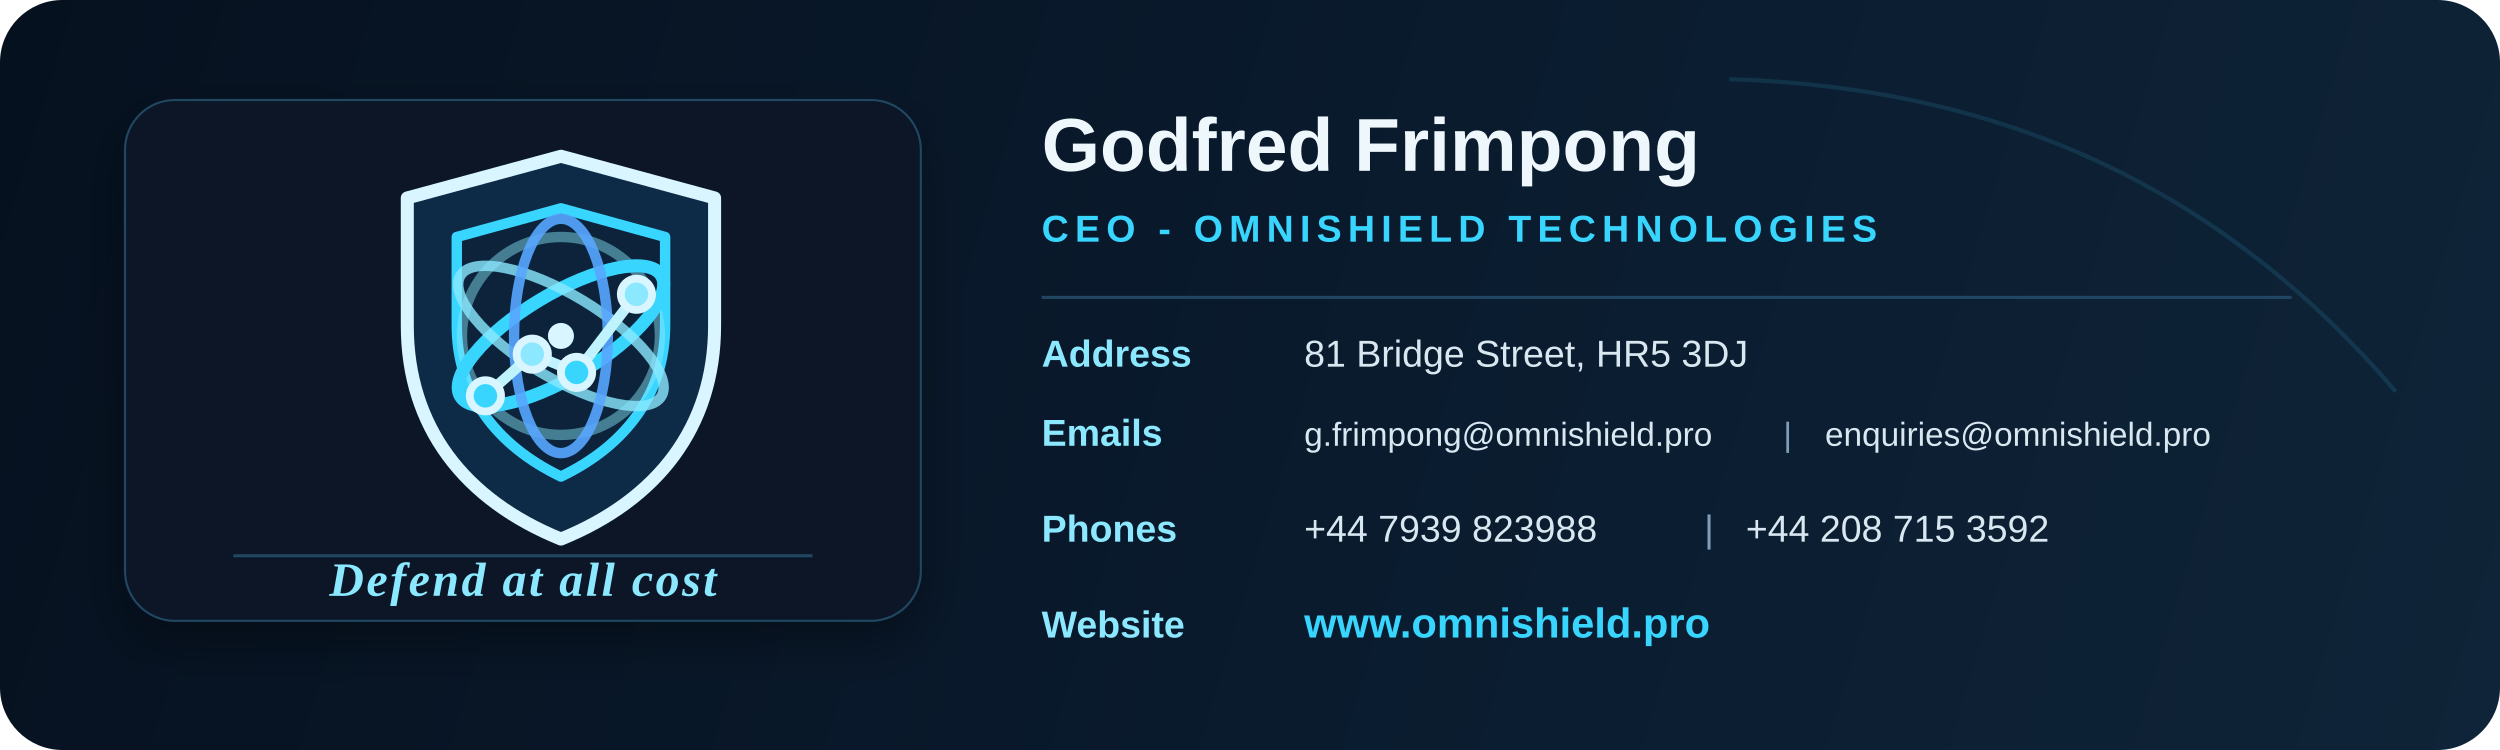
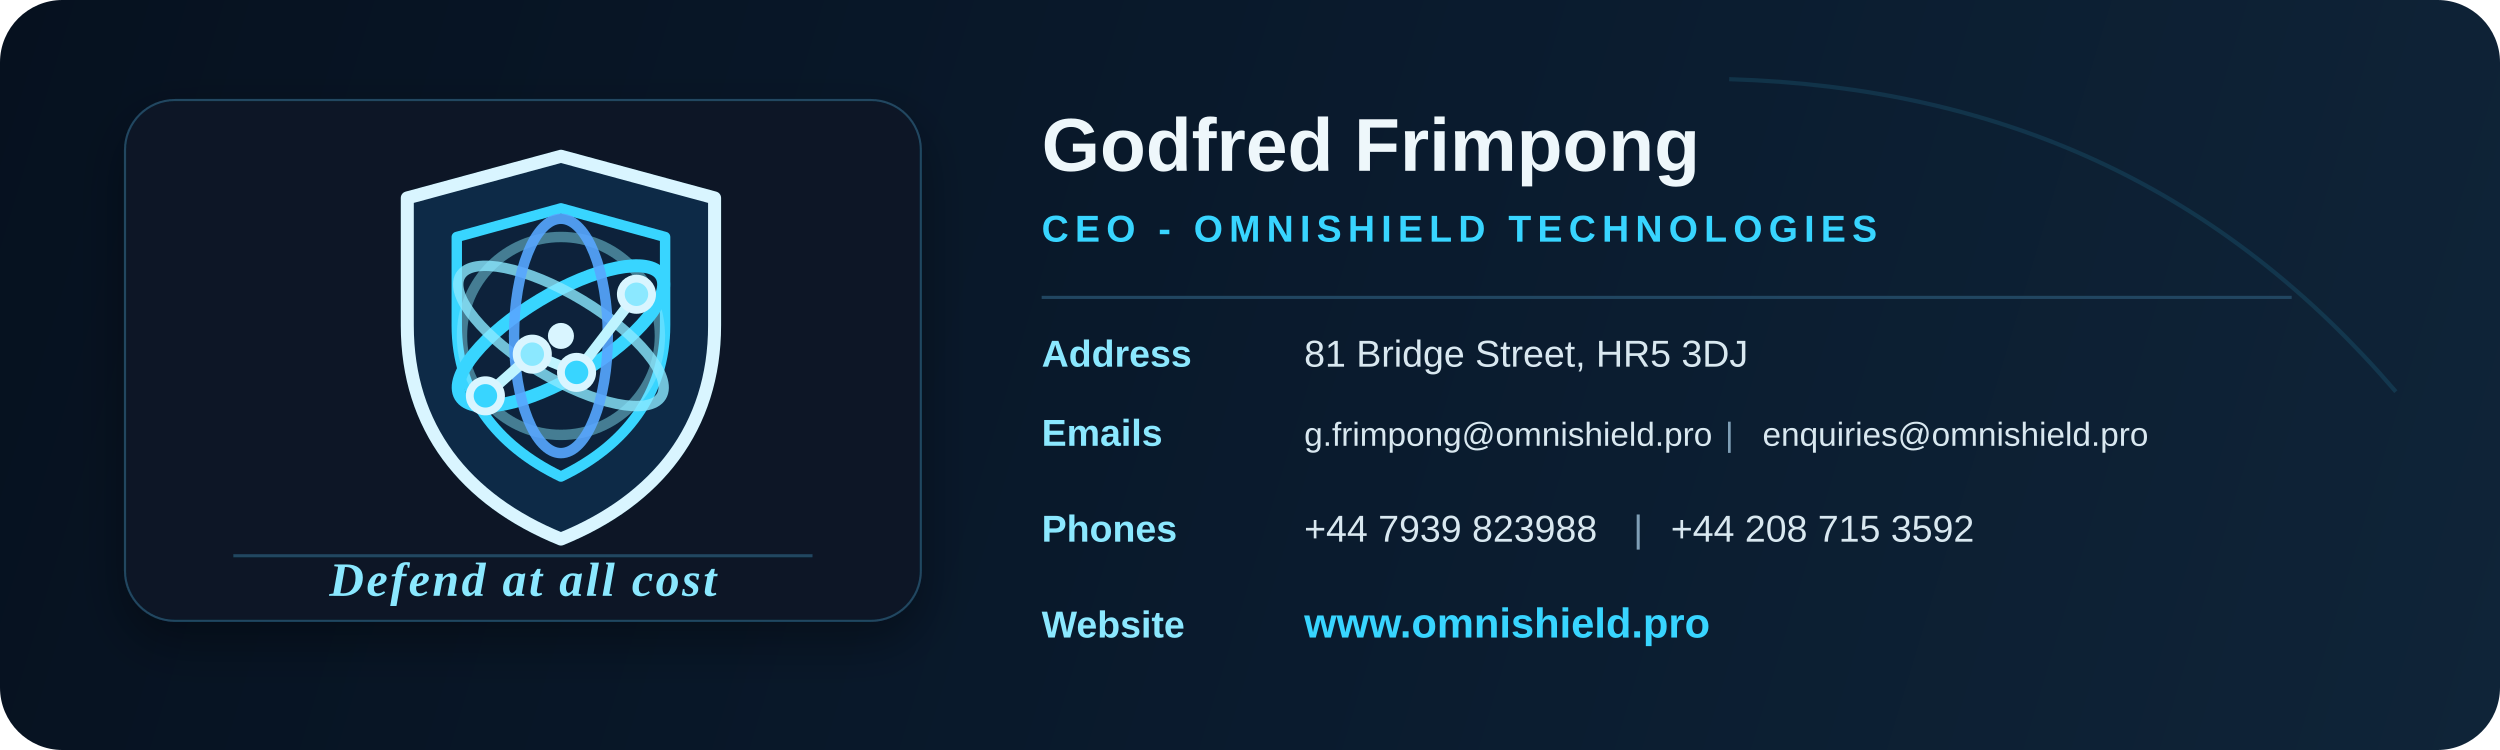
<svg xmlns="http://www.w3.org/2000/svg" width="1200" height="360" viewBox="0 0 1200 360" role="img" aria-labelledby="title desc">
  <defs>
    <linearGradient id="bannerBg" x1="0" y1="0" x2="1200" y2="360" gradientUnits="userSpaceOnUse">
      <stop offset="0" stop-color="#06111f" />
      <stop offset="0.55" stop-color="#0a1b2e" />
      <stop offset="1" stop-color="#0f2438" />
    </linearGradient>
    <linearGradient id="lineGlow" x1="70" y1="0" x2="1130" y2="0" gradientUnits="userSpaceOnUse">
      <stop offset="0" stop-color="#38d5ff" stop-opacity="0" />
      <stop offset="0.45" stop-color="#38d5ff" />
      <stop offset="1" stop-color="#8be8ff" stop-opacity="0" />
    </linearGradient>
    <filter id="softShadow" x="-20%" y="-20%" width="140%" height="140%">
      <feDropShadow dx="0" dy="10" stdDeviation="12" flood-color="#000000" flood-opacity="0.35" />
    </filter>
  </defs>
  <rect width="1200" height="360" rx="30" fill="url(#bannerBg)" />
  <path d="M830 38C962 42 1067 91 1150 188" fill="none" stroke="#38d5ff" stroke-width="2" opacity="0.12" />
  <g transform="translate(60 48)" filter="url(#softShadow)">
    <rect x="0" y="0" width="382" height="250" rx="24" fill="#071827" stroke="#214661" />
    <g transform="translate(118 22) scale(1.25)">
      <path d="M73 4 132 20v49c0 39-22 67-59 82-37-15-59-43-59-82V20L73 4Z" fill="#0b2946" stroke="#d9f5ff" stroke-width="5" stroke-linejoin="round" />
      <path d="M73 24 113 35v34c0 26-15 46-40 58-25-12-40-32-40-58V35L73 24Z" fill="#09243a" stroke="#38d5ff" stroke-width="4" stroke-linejoin="round" />
      <circle cx="73" cy="73" r="38" fill="none" stroke="#8be8ff" stroke-width="4" opacity="0.45" />
      <ellipse cx="73" cy="73" rx="45" ry="16" fill="none" stroke="#38d5ff" stroke-width="5" transform="rotate(-31 73 73)" />
      <ellipse cx="73" cy="73" rx="45" ry="16" fill="none" stroke="#8be8ff" stroke-width="4" transform="rotate(31 73 73)" opacity="0.8" />
      <ellipse cx="73" cy="73" rx="18" ry="45" fill="none" stroke="#58a6ff" stroke-width="4" opacity="0.9" />
      <path d="M44 96 62 80 79 87 102 57" fill="none" stroke="#bff4ff" stroke-width="4" stroke-linecap="round" stroke-linejoin="round" />
      <circle cx="44" cy="96" r="6" fill="#38d5ff" stroke="#d9f5ff" stroke-width="3" />
      <circle cx="62" cy="80" r="6" fill="#8be8ff" stroke="#d9f5ff" stroke-width="3" />
      <circle cx="79" cy="87" r="6" fill="#38d5ff" stroke="#d9f5ff" stroke-width="3" />
      <circle cx="102" cy="57" r="6" fill="#8be8ff" stroke="#d9f5ff" stroke-width="3" />
      <circle cx="73" cy="73" r="5" fill="#d9f5ff" />
    </g>
    <rect x="52" y="218" width="278" height="1.5" fill="#214661" />
    <text x="191" y="238" text-anchor="middle" font-family="Georgia, 'Times New Roman', serif" font-size="23" font-style="italic" font-weight="700" letter-spacing="1.2" fill="#8be8ff">Defend at all cost</text>
  </g>
  <g transform="translate(500 48)">
    <text x="0" y="34" font-family="Arial, Helvetica, sans-serif" font-size="36" font-weight="800" fill="#eef7fb">Godfred Frimpong</text>
    <text x="0" y="68" font-family="Arial, Helvetica, sans-serif" font-size="18" font-weight="700" letter-spacing="3" fill="#38d5ff">CEO - OMNISHIELD TECHNOLOGIES</text>
    <rect x="0" y="94" width="600" height="1.5" fill="#214661" />
    <text x="0" y="128" font-family="Arial, Helvetica, sans-serif" font-size="18" font-weight="700" fill="#8be8ff">Address</text>
    <text x="126" y="128" font-family="Arial, Helvetica, sans-serif" font-size="18" fill="#d9e8f0">81 Bridge Street, HR5 3DJ</text>
    <text x="0" y="166" font-family="Arial, Helvetica, sans-serif" font-size="18" font-weight="700" fill="#8be8ff">Emails</text>
    <text x="126" y="166" font-family="Arial, Helvetica, sans-serif" font-size="16" fill="#d9e8f0">g.frimpong@omnishield.pro</text>
-     <text x="356" y="166" font-family="Arial, Helvetica, sans-serif" font-size="16" fill="#7f9fb6">|</text>
-     <text x="376" y="166" font-family="Arial, Helvetica, sans-serif" font-size="16" fill="#d9e8f0">enquiries@omnishield.pro</text>
+     <text x="328" y="166" font-family="Arial, Helvetica, sans-serif" font-size="16" fill="#7f9fb6">|</text>
+     <text x="346" y="166" font-family="Arial, Helvetica, sans-serif" font-size="16" fill="#d9e8f0">enquiries@omnishield.pro</text>
    <text x="0" y="212" font-family="Arial, Helvetica, sans-serif" font-size="18" font-weight="700" fill="#8be8ff">Phones</text>
    <text x="126" y="212" font-family="Arial, Helvetica, sans-serif" font-size="18" fill="#d9e8f0">+44 7939 823988</text>
-     <text x="318" y="212" font-family="Arial, Helvetica, sans-serif" font-size="18" fill="#7f9fb6">|</text>
-     <text x="338" y="212" font-family="Arial, Helvetica, sans-serif" font-size="18" fill="#d9e8f0">+44 208 715 3592</text>
+     <text x="284" y="212" font-family="Arial, Helvetica, sans-serif" font-size="18" fill="#7f9fb6">|</text>
+     <text x="302" y="212" font-family="Arial, Helvetica, sans-serif" font-size="18" fill="#d9e8f0">+44 208 715 3592</text>
    <text x="0" y="258" font-family="Arial, Helvetica, sans-serif" font-size="18" font-weight="700" fill="#8be8ff">Website</text>
    <text x="126" y="258" font-family="Arial, Helvetica, sans-serif" font-size="20" font-weight="800" fill="#38d5ff">www.omnishield.pro</text>
  </g>
</svg>
